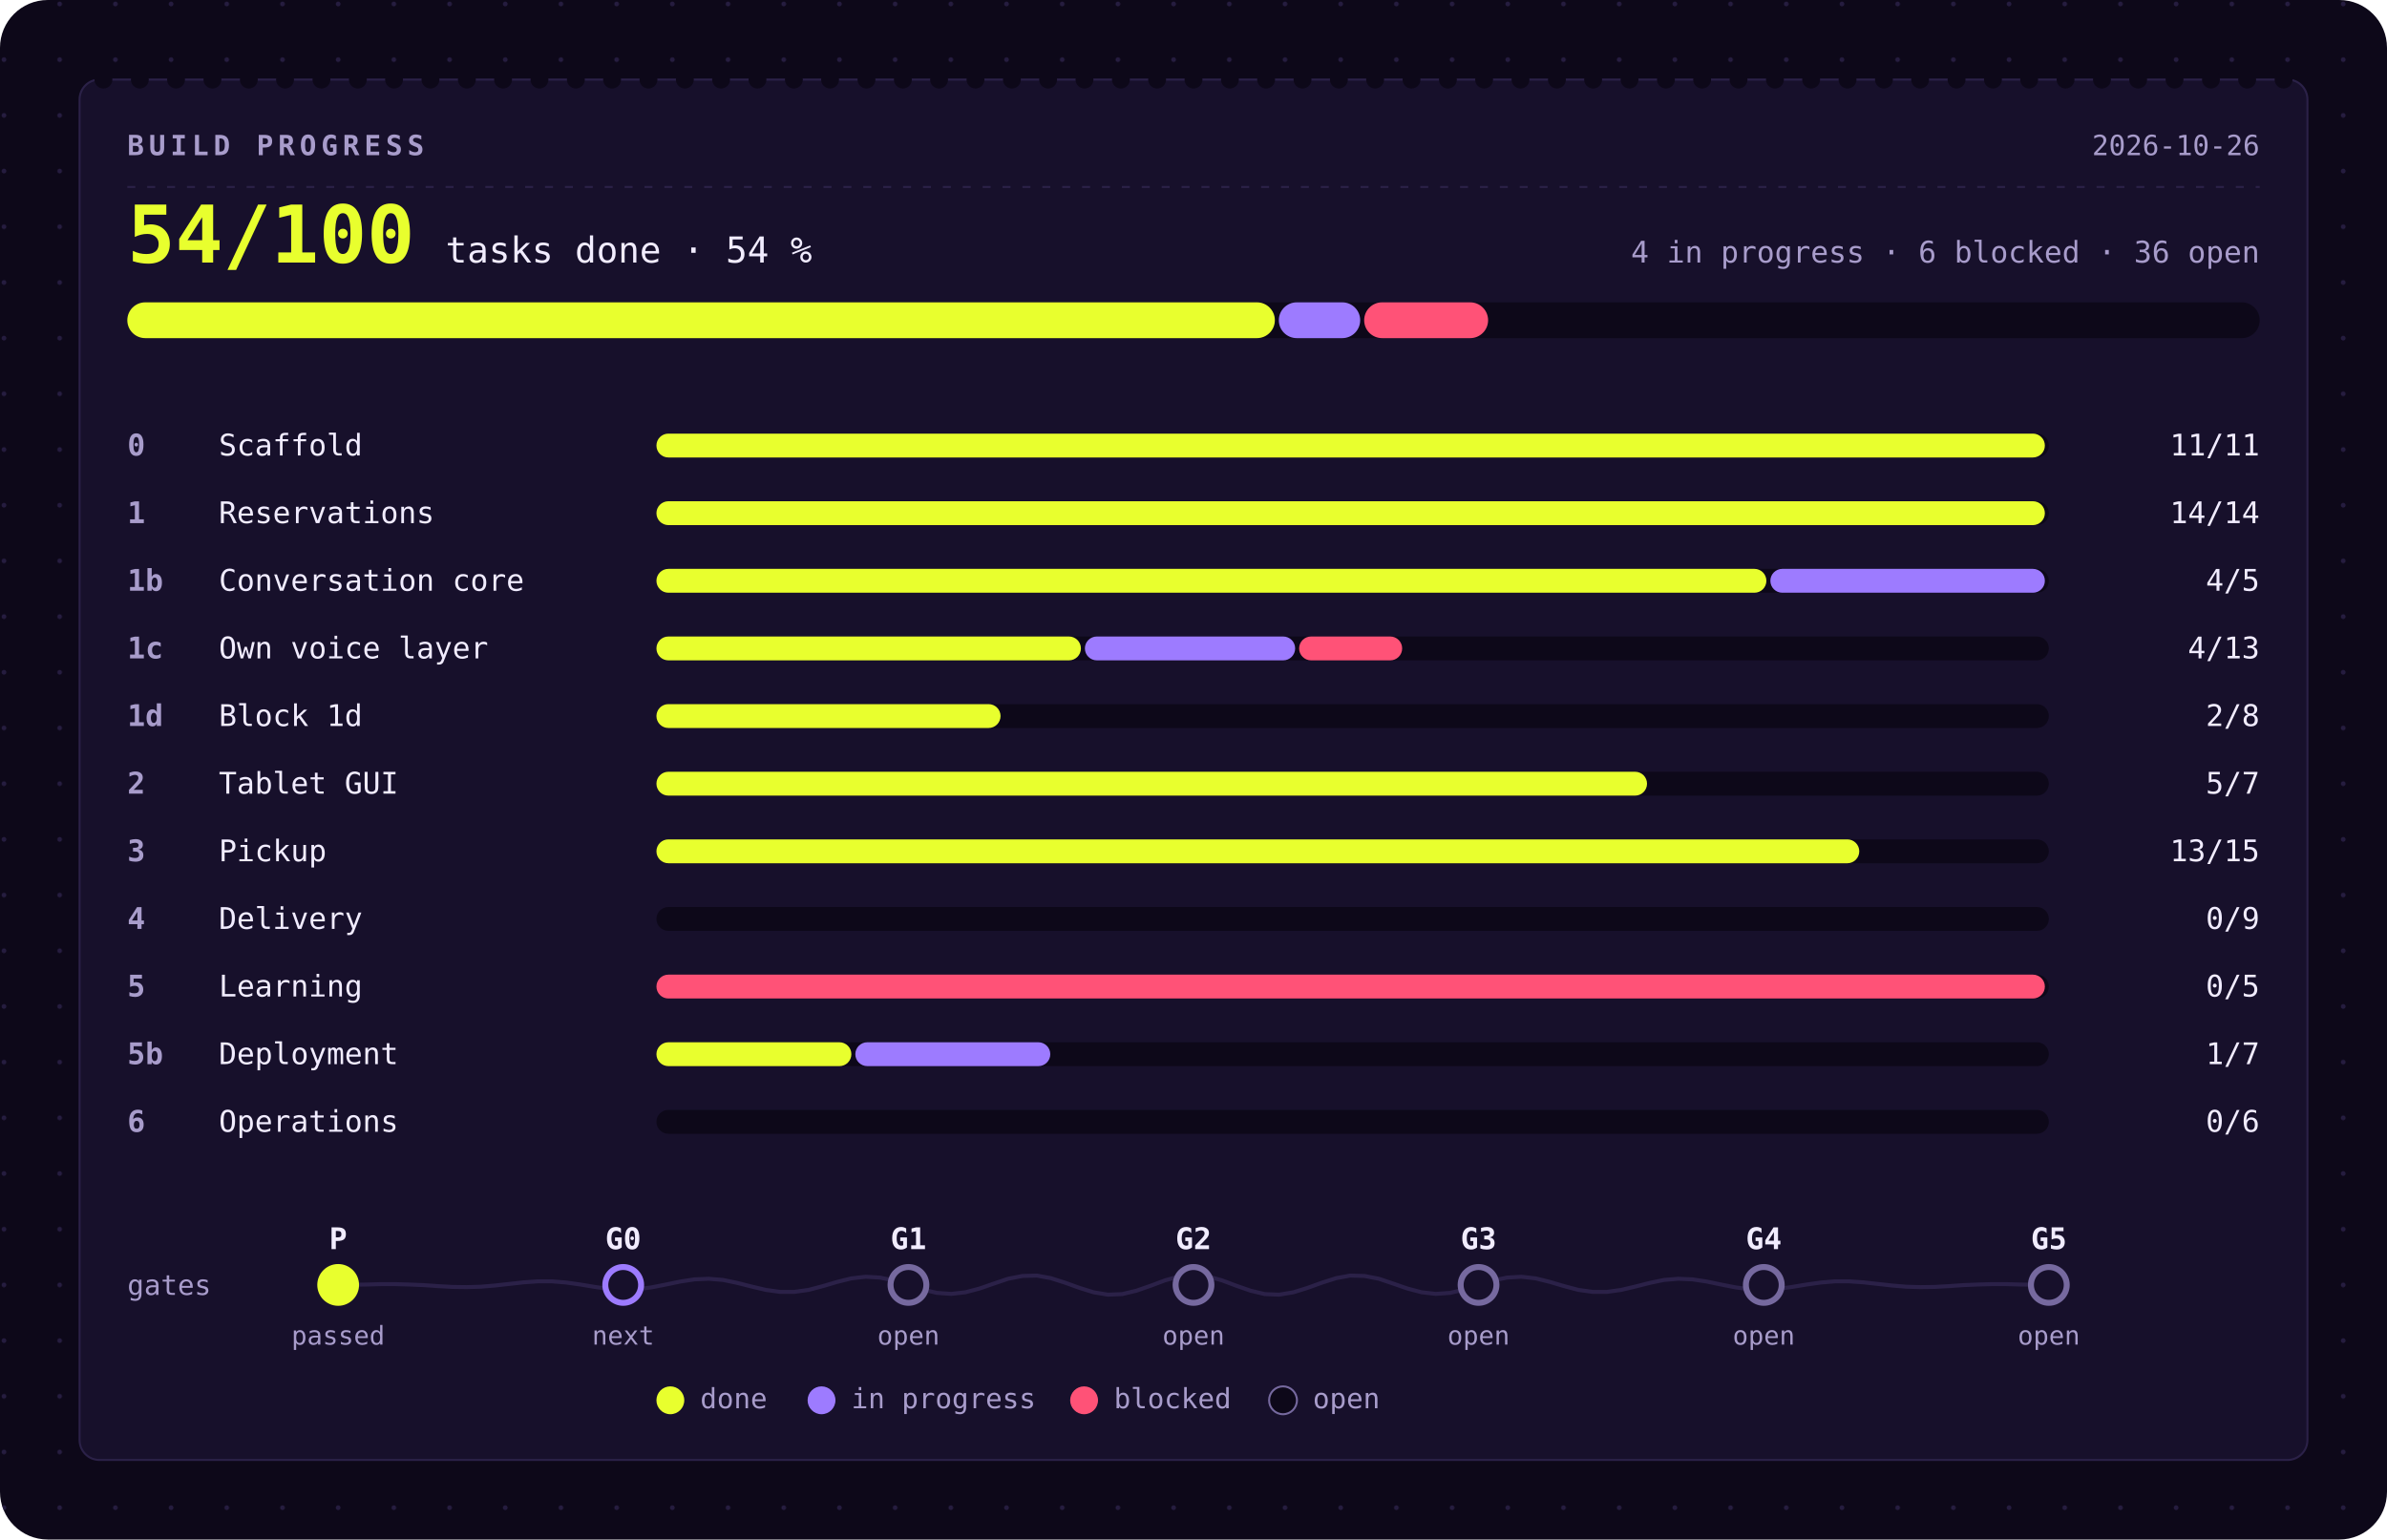
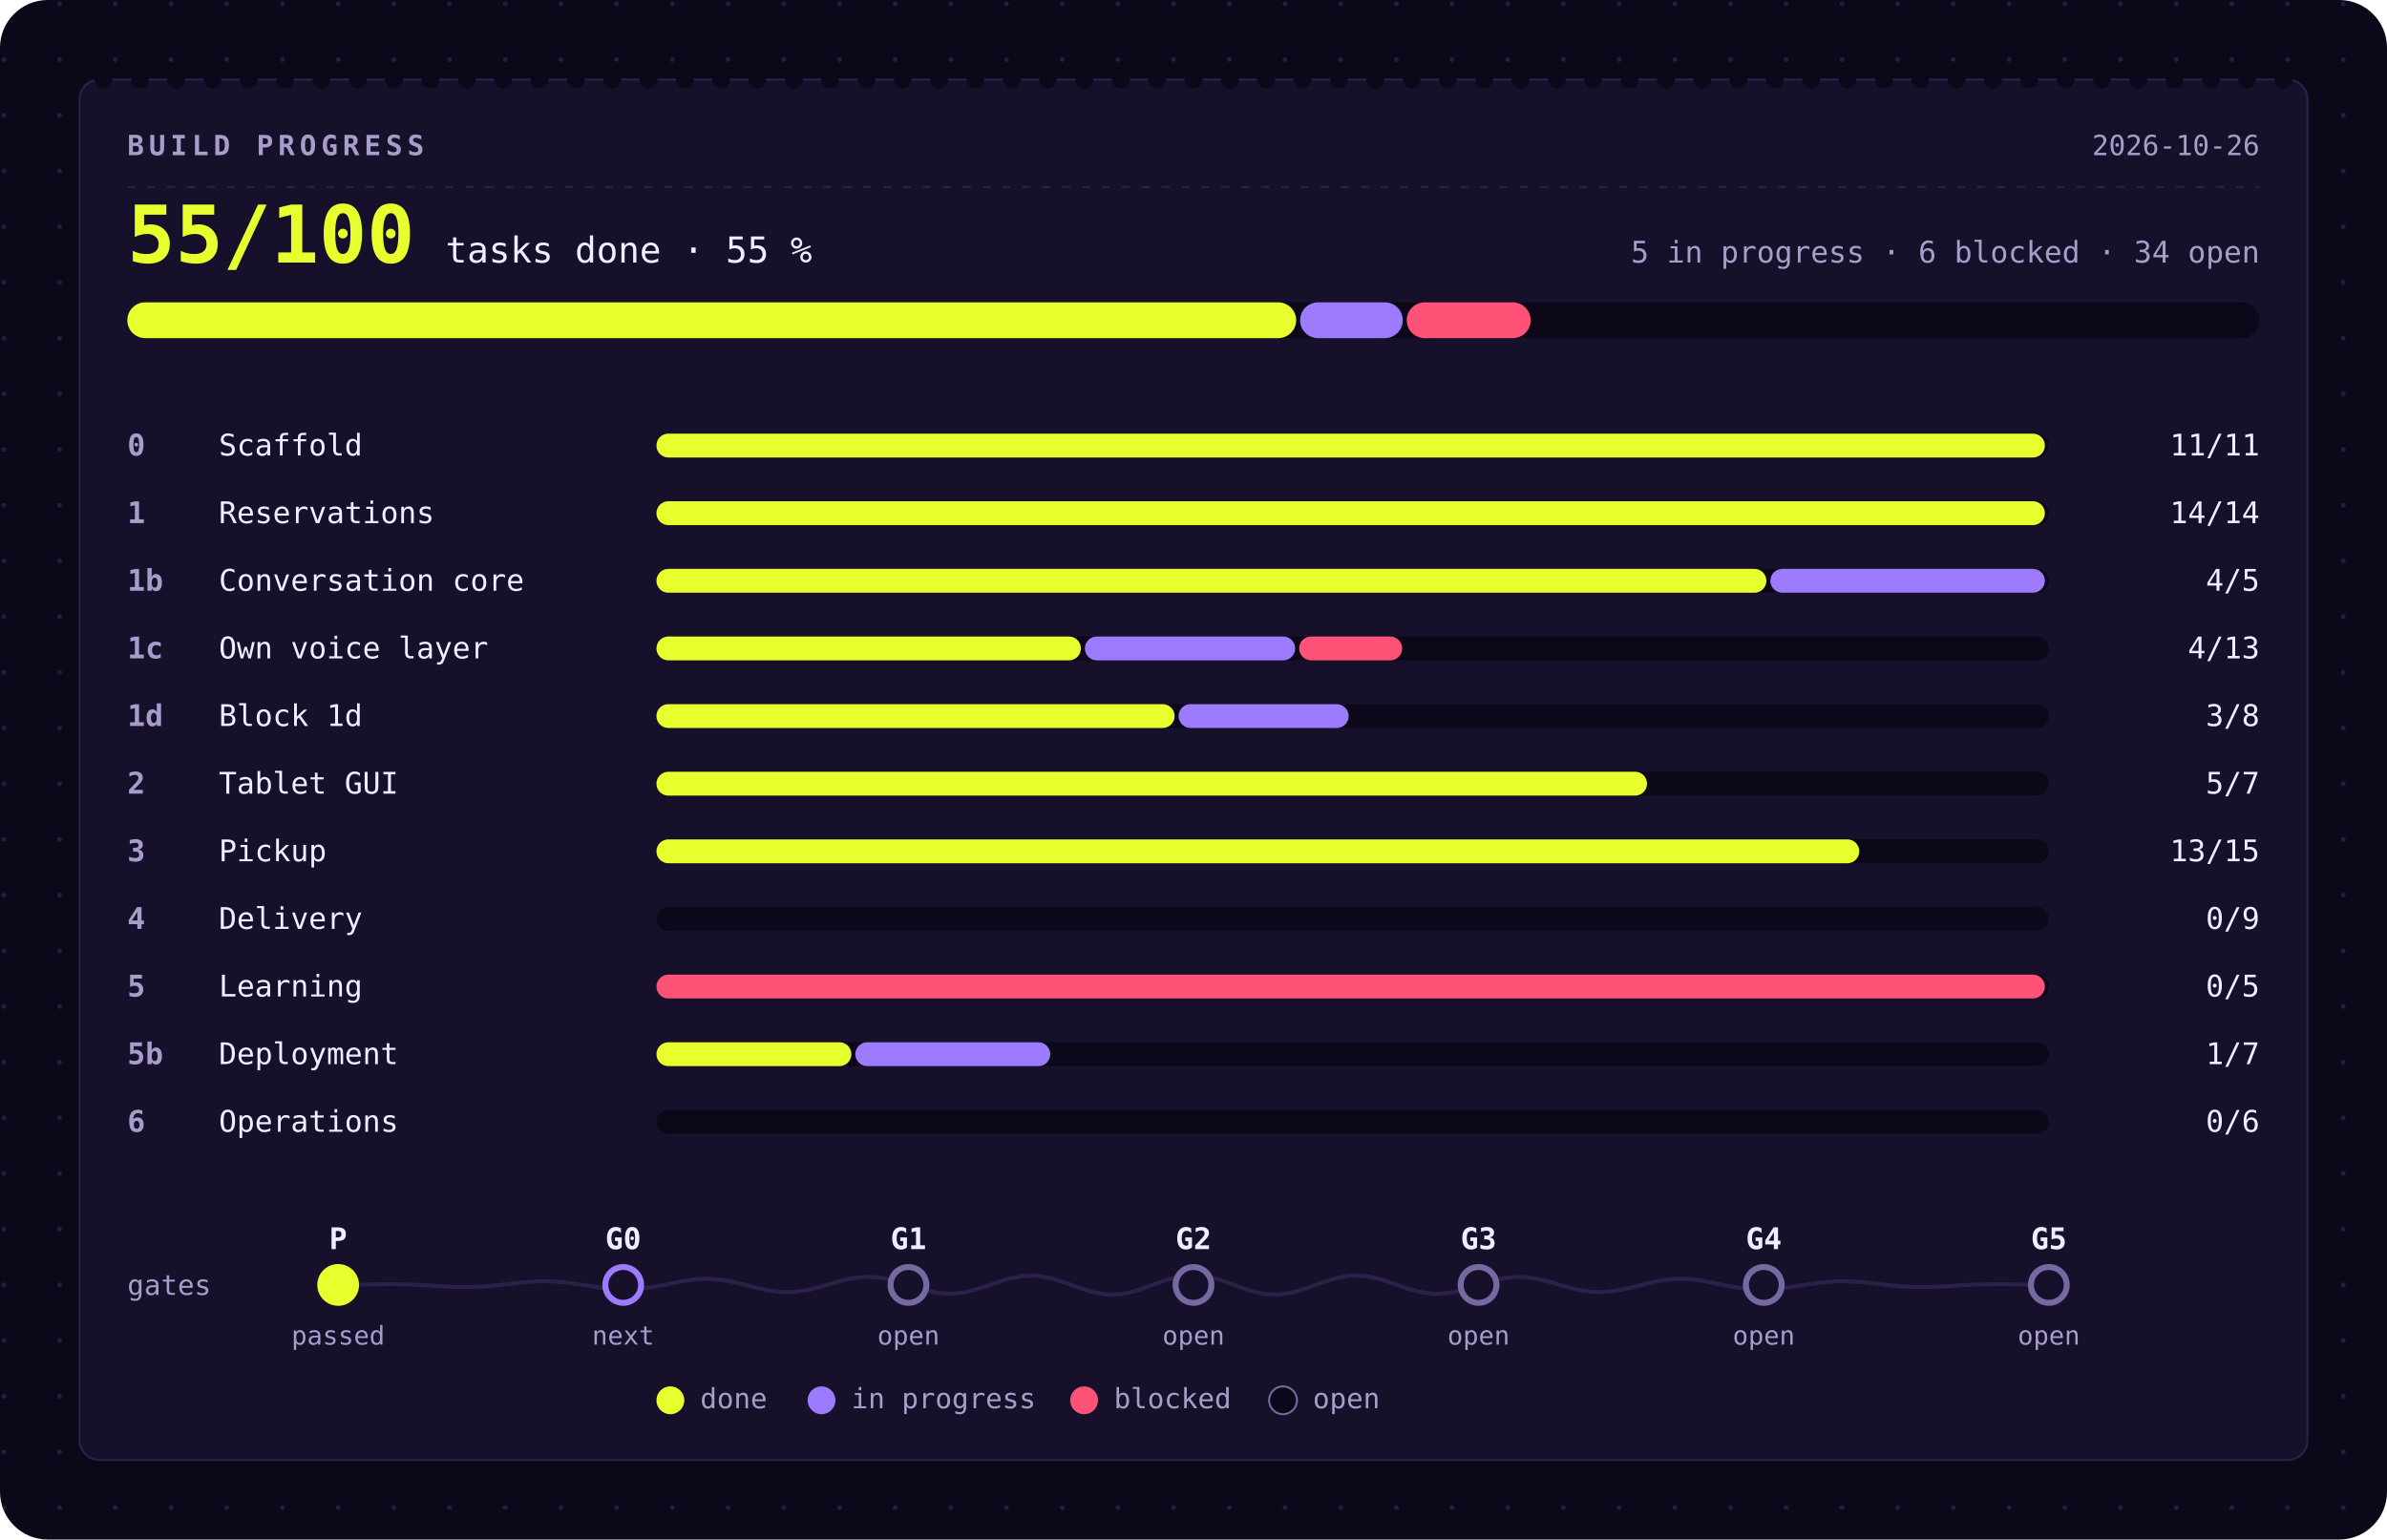
<svg xmlns="http://www.w3.org/2000/svg" width="1200" height="774" viewBox="0 0 1200 774" role="img" aria-labelledby="t d">
  <style>text{font-family:ui-monospace, 'JetBrains Mono', 'SF Mono', Menlo, Consolas, 'DejaVu Sans Mono', monospace}</style>
  <defs>
    <filter id="glow" filterUnits="userSpaceOnUse" x="0" y="0" width="1200" height="774">
      <feGaussianBlur stdDeviation="6" />
    </filter>
    <filter id="soft" filterUnits="userSpaceOnUse" x="0" y="0" width="1200" height="774">
      <feGaussianBlur stdDeviation="2.2" />
    </filter>
  </defs>
  <rect width="1200" height="774" rx="24" fill="#0D0819" />
  <pattern id="dots" width="28" height="28" patternUnits="userSpaceOnUse">
    <circle cx="2" cy="2" r="1.2" fill="#2B2148" />
  </pattern>
  <rect width="1200" height="774" rx="24" fill="url(#dots)" opacity="0.8" />
  <rect x="40" y="40" width="1120" height="694" rx="10" fill="#17102B" stroke="#2B2148" />
  <circle cx="52" cy="40" r="4.5" fill="#0D0819" />
  <circle cx="70.3" cy="40" r="4.5" fill="#0D0819" />
  <circle cx="88.5" cy="40" r="4.5" fill="#0D0819" />
  <circle cx="106.8" cy="40" r="4.5" fill="#0D0819" />
  <circle cx="125.1" cy="40" r="4.5" fill="#0D0819" />
  <circle cx="143.3" cy="40" r="4.5" fill="#0D0819" />
  <circle cx="161.6" cy="40" r="4.5" fill="#0D0819" />
  <circle cx="179.9" cy="40" r="4.5" fill="#0D0819" />
  <circle cx="198.1" cy="40" r="4.5" fill="#0D0819" />
  <circle cx="216.4" cy="40" r="4.5" fill="#0D0819" />
  <circle cx="234.7" cy="40" r="4.5" fill="#0D0819" />
  <circle cx="252.9" cy="40" r="4.5" fill="#0D0819" />
  <circle cx="271.2" cy="40" r="4.5" fill="#0D0819" />
  <circle cx="289.5" cy="40" r="4.5" fill="#0D0819" />
  <circle cx="307.7" cy="40" r="4.5" fill="#0D0819" />
  <circle cx="326" cy="40" r="4.5" fill="#0D0819" />
  <circle cx="344.3" cy="40" r="4.5" fill="#0D0819" />
  <circle cx="362.5" cy="40" r="4.5" fill="#0D0819" />
  <circle cx="380.8" cy="40" r="4.5" fill="#0D0819" />
  <circle cx="399.1" cy="40" r="4.5" fill="#0D0819" />
  <circle cx="417.3" cy="40" r="4.5" fill="#0D0819" />
  <circle cx="435.6" cy="40" r="4.5" fill="#0D0819" />
  <circle cx="453.9" cy="40" r="4.5" fill="#0D0819" />
  <circle cx="472.1" cy="40" r="4.5" fill="#0D0819" />
  <circle cx="490.4" cy="40" r="4.5" fill="#0D0819" />
  <circle cx="508.7" cy="40" r="4.5" fill="#0D0819" />
  <circle cx="526.9" cy="40" r="4.5" fill="#0D0819" />
  <circle cx="545.2" cy="40" r="4.5" fill="#0D0819" />
  <circle cx="563.5" cy="40" r="4.5" fill="#0D0819" />
  <circle cx="581.7" cy="40" r="4.5" fill="#0D0819" />
  <circle cx="600" cy="40" r="4.5" fill="#0D0819" />
  <circle cx="618.3" cy="40" r="4.5" fill="#0D0819" />
  <circle cx="636.5" cy="40" r="4.5" fill="#0D0819" />
  <circle cx="654.8" cy="40" r="4.5" fill="#0D0819" />
  <circle cx="673.1" cy="40" r="4.5" fill="#0D0819" />
  <circle cx="691.3" cy="40" r="4.5" fill="#0D0819" />
  <circle cx="709.6" cy="40" r="4.5" fill="#0D0819" />
  <circle cx="727.9" cy="40" r="4.5" fill="#0D0819" />
  <circle cx="746.1" cy="40" r="4.5" fill="#0D0819" />
  <circle cx="764.4" cy="40" r="4.5" fill="#0D0819" />
  <circle cx="782.7" cy="40" r="4.5" fill="#0D0819" />
  <circle cx="800.9" cy="40" r="4.5" fill="#0D0819" />
  <circle cx="819.2" cy="40" r="4.5" fill="#0D0819" />
  <circle cx="837.5" cy="40" r="4.5" fill="#0D0819" />
  <circle cx="855.7" cy="40" r="4.5" fill="#0D0819" />
  <circle cx="874" cy="40" r="4.5" fill="#0D0819" />
  <circle cx="892.3" cy="40" r="4.5" fill="#0D0819" />
  <circle cx="910.5" cy="40" r="4.5" fill="#0D0819" />
  <circle cx="928.8" cy="40" r="4.5" fill="#0D0819" />
  <circle cx="947.1" cy="40" r="4.5" fill="#0D0819" />
  <circle cx="965.3" cy="40" r="4.5" fill="#0D0819" />
  <circle cx="983.6" cy="40" r="4.5" fill="#0D0819" />
  <circle cx="1001.9" cy="40" r="4.5" fill="#0D0819" />
  <circle cx="1020.1" cy="40" r="4.5" fill="#0D0819" />
  <circle cx="1038.4" cy="40" r="4.5" fill="#0D0819" />
  <circle cx="1056.7" cy="40" r="4.5" fill="#0D0819" />
  <circle cx="1074.9" cy="40" r="4.5" fill="#0D0819" />
  <circle cx="1093.2" cy="40" r="4.5" fill="#0D0819" />
  <circle cx="1111.5" cy="40" r="4.5" fill="#0D0819" />
  <circle cx="1129.7" cy="40" r="4.5" fill="#0D0819" />
  <circle cx="1148" cy="40" r="4.5" fill="#0D0819" />
  <text x="64" y="78" font-size="14" fill="#A89CCB" font-weight="700" letter-spacing="2.4">BUILD PROGRESS</text>
  <text x="1136" y="78" font-size="14" fill="#A89CCB" text-anchor="end">2026-10-26</text>
  <line x1="64" y1="94" x2="1136" y2="94" stroke="#2B2148" stroke-dasharray="4 6" />
-   <text x="64" y="132" font-size="40" fill="#E8FF2E" font-weight="700">54/100</text>
-   <text x="224" y="132" font-size="18" fill="#F1ECFF">tasks done · 54 %</text>
-   <text x="1136" y="132" font-size="15" fill="#A89CCB" text-anchor="end">4 in progress · 6 blocked · 36 open</text>
+   <text x="64" y="132" font-size="40" fill="#E8FF2E" font-weight="700">55/100</text>
+   <text x="224" y="132" font-size="18" fill="#F1ECFF">tasks done · 55 %</text>
+   <text x="1136" y="132" font-size="15" fill="#A89CCB" text-anchor="end">5 in progress · 6 blocked · 34 open</text>
  <rect x="64" y="152" width="1072" height="18" rx="9" fill="#0D0819" />
-   <rect x="64" y="152" width="576.9" height="18" rx="9" fill="#E8FF2E" />
-   <rect x="642.9" y="152" width="40.9" height="18" rx="9" fill="#9D7BFF" />
-   <rect x="685.8" y="152" width="62.3" height="18" rx="9" fill="#FF5277" />
+   <rect x="64" y="152" width="587.6" height="18" rx="9" fill="#E8FF2E" />
+   <rect x="653.6" y="152" width="51.6" height="18" rx="9" fill="#9D7BFF" />
+   <rect x="707.2" y="152" width="62.3" height="18" rx="9" fill="#FF5277" />
  <text x="64" y="229" font-size="15" fill="#A89CCB" font-weight="700">0</text>
  <text x="110" y="229" font-size="15" fill="#F1ECFF">Scaffold</text>
  <rect x="330" y="218" width="700" height="12" rx="6" fill="#0D0819" />
  <rect x="330" y="218" width="698" height="12" rx="6" fill="#E8FF2E" />
  <text x="1136" y="229" font-size="15" fill="#F1ECFF" text-anchor="end">11/11</text>
  <text x="64" y="263" font-size="15" fill="#A89CCB" font-weight="700">1</text>
  <text x="110" y="263" font-size="15" fill="#F1ECFF">Reservations</text>
  <rect x="330" y="252" width="700" height="12" rx="6" fill="#0D0819" />
  <rect x="330" y="252" width="698" height="12" rx="6" fill="#E8FF2E" />
  <text x="1136" y="263" font-size="15" fill="#F1ECFF" text-anchor="end">14/14</text>
  <text x="64" y="297" font-size="15" fill="#A89CCB" font-weight="700">1b</text>
  <text x="110" y="297" font-size="15" fill="#F1ECFF">Conversation core</text>
  <rect x="330" y="286" width="700" height="12" rx="6" fill="#0D0819" />
  <rect x="330" y="286" width="558" height="12" rx="6" fill="#E8FF2E" />
  <rect x="890" y="286" width="138" height="12" rx="6" fill="#9D7BFF" />
  <text x="1136" y="297" font-size="15" fill="#F1ECFF" text-anchor="end">4/5</text>
  <text x="64" y="331" font-size="15" fill="#A89CCB" font-weight="700">1c</text>
  <text x="110" y="331" font-size="15" fill="#F1ECFF">Own voice layer</text>
  <rect x="330" y="320" width="700" height="12" rx="6" fill="#0D0819" />
  <rect x="330" y="320" width="213.4" height="12" rx="6" fill="#E8FF2E" />
  <rect x="545.4" y="320" width="105.7" height="12" rx="6" fill="#9D7BFF" />
  <rect x="653.1" y="320" width="51.8" height="12" rx="6" fill="#FF5277" />
  <text x="1136" y="331" font-size="15" fill="#F1ECFF" text-anchor="end">4/13</text>
  <text x="64" y="365" font-size="15" fill="#A89CCB" font-weight="700">1d</text>
  <text x="110" y="365" font-size="15" fill="#F1ECFF">Block 1d</text>
  <rect x="330" y="354" width="700" height="12" rx="6" fill="#0D0819" />
-   <rect x="330" y="354" width="173" height="12" rx="6" fill="#E8FF2E" />
-   <text x="1136" y="365" font-size="15" fill="#F1ECFF" text-anchor="end">2/8</text>
+   <rect x="330" y="354" width="260.5" height="12" rx="6" fill="#E8FF2E" />
+   <rect x="592.5" y="354" width="85.5" height="12" rx="6" fill="#9D7BFF" />
+   <text x="1136" y="365" font-size="15" fill="#F1ECFF" text-anchor="end">3/8</text>
  <text x="64" y="399" font-size="15" fill="#A89CCB" font-weight="700">2</text>
  <text x="110" y="399" font-size="15" fill="#F1ECFF">Tablet GUI</text>
  <rect x="330" y="388" width="700" height="12" rx="6" fill="#0D0819" />
  <rect x="330" y="388" width="498" height="12" rx="6" fill="#E8FF2E" />
  <text x="1136" y="399" font-size="15" fill="#F1ECFF" text-anchor="end">5/7</text>
  <text x="64" y="433" font-size="15" fill="#A89CCB" font-weight="700">3</text>
  <text x="110" y="433" font-size="15" fill="#F1ECFF">Pickup</text>
  <rect x="330" y="422" width="700" height="12" rx="6" fill="#0D0819" />
  <rect x="330" y="422" width="604.7" height="12" rx="6" fill="#E8FF2E" />
  <text x="1136" y="433" font-size="15" fill="#F1ECFF" text-anchor="end">13/15</text>
  <text x="64" y="467" font-size="15" fill="#A89CCB" font-weight="700">4</text>
  <text x="110" y="467" font-size="15" fill="#F1ECFF">Delivery</text>
  <rect x="330" y="456" width="700" height="12" rx="6" fill="#0D0819" />
  <text x="1136" y="467" font-size="15" fill="#F1ECFF" text-anchor="end">0/9</text>
  <text x="64" y="501" font-size="15" fill="#A89CCB" font-weight="700">5</text>
  <text x="110" y="501" font-size="15" fill="#F1ECFF">Learning</text>
  <rect x="330" y="490" width="700" height="12" rx="6" fill="#0D0819" />
  <rect x="330" y="490" width="698" height="12" rx="6" fill="#FF5277" />
  <text x="1136" y="501" font-size="15" fill="#F1ECFF" text-anchor="end">0/5</text>
  <text x="64" y="535" font-size="15" fill="#A89CCB" font-weight="700">5b</text>
  <text x="110" y="535" font-size="15" fill="#F1ECFF">Deployment</text>
  <rect x="330" y="524" width="700" height="12" rx="6" fill="#0D0819" />
  <rect x="330" y="524" width="98" height="12" rx="6" fill="#E8FF2E" />
  <rect x="430" y="524" width="98" height="12" rx="6" fill="#9D7BFF" />
  <text x="1136" y="535" font-size="15" fill="#F1ECFF" text-anchor="end">1/7</text>
  <text x="64" y="569" font-size="15" fill="#A89CCB" font-weight="700">6</text>
  <text x="110" y="569" font-size="15" fill="#F1ECFF">Operations</text>
  <rect x="330" y="558" width="700" height="12" rx="6" fill="#0D0819" />
  <text x="1136" y="569" font-size="15" fill="#F1ECFF" text-anchor="end">0/6</text>
  <path d="M170 646 L177.2 645.9 L184.3 645.8 L191.5 645.6 L198.7 645.6 L205.8 645.8 L213 646.1 L220.2 646.6 L227.3 647 L234.5 647.1 L241.7 646.9 L248.8 646.3 L256 645.5 L263.2 644.7 L270.3 644.2 L277.5 644.2 L284.7 644.8 L291.8 645.8 L299 647 L306.2 648 L313.3 648.5 L320.5 648.2 L327.7 647.2 L334.8 645.8 L342 644.3 L349.2 643.2 L356.3 642.9 L363.5 643.5 L370.7 645 L377.8 646.8 L385 648.5 L392.2 649.5 L399.3 649.5 L406.5 648.5 L413.7 646.6 L420.8 644.5 L428 642.7 L435.2 641.9 L442.3 642.3 L449.5 643.8 L456.7 646 L463.8 648.3 L471 650 L478.2 650.5 L485.3 649.7 L492.5 647.8 L499.7 645.3 L506.8 642.9 L514 641.5 L521.2 641.3 L528.3 642.6 L535.5 644.9 L542.7 647.5 L549.8 649.7 L557 650.9 L564.2 650.6 L571.3 648.9 L578.5 646.4 L585.7 643.7 L592.8 641.7 L600 641 L607.2 641.7 L614.3 643.7 L621.5 646.4 L628.7 648.9 L635.8 650.6 L643 650.9 L650.2 649.7 L657.3 647.5 L664.5 644.9 L671.7 642.6 L678.8 641.3 L686 641.5 L693.2 642.9 L700.3 645.3 L707.5 647.8 L714.7 649.7 L721.8 650.5 L729 650 L736.2 648.3 L743.3 646 L750.5 643.8 L757.7 642.3 L764.8 641.9 L772 642.7 L779.2 644.5 L786.3 646.6 L793.5 648.5 L800.7 649.5 L807.8 649.5 L815 648.5 L822.2 646.8 L829.3 645 L836.5 643.5 L843.7 642.9 L850.8 643.2 L858 644.3 L865.2 645.8 L872.3 647.2 L879.5 648.2 L886.7 648.5 L893.8 648 L901 647 L908.2 645.8 L915.3 644.8 L922.5 644.2 L929.7 644.2 L936.8 644.7 L944 645.5 L951.2 646.3 L958.3 646.9 L965.5 647.1 L972.7 647 L979.8 646.6 L987 646.1 L994.2 645.8 L1001.3 645.6 L1008.5 645.6 L1015.7 645.8 L1022.8 645.9 L1030 646" fill="none" stroke="#2B2148" stroke-width="2" />
  <circle cx="170" cy="646" r="9" fill="#E8FF2E" stroke="#E8FF2E" stroke-width="3" />
  <text x="170" y="628" font-size="15" fill="#F1ECFF" text-anchor="middle" font-weight="700">P</text>
  <text x="170" y="676" font-size="13" fill="#A89CCB" text-anchor="middle">passed</text>
  <circle cx="313.3" cy="646" r="9" fill="#17102B" stroke="#9D7BFF" stroke-width="3" />
  <text x="313.3" y="628" font-size="15" fill="#F1ECFF" text-anchor="middle" font-weight="700">G0</text>
  <text x="313.3" y="676" font-size="13" fill="#A89CCB" text-anchor="middle">next</text>
  <circle cx="456.7" cy="646" r="9" fill="#17102B" stroke="#76699F" stroke-width="3" />
  <text x="456.7" y="628" font-size="15" fill="#F1ECFF" text-anchor="middle" font-weight="700">G1</text>
  <text x="456.7" y="676" font-size="13" fill="#A89CCB" text-anchor="middle">open</text>
  <circle cx="600" cy="646" r="9" fill="#17102B" stroke="#76699F" stroke-width="3" />
  <text x="600" y="628" font-size="15" fill="#F1ECFF" text-anchor="middle" font-weight="700">G2</text>
  <text x="600" y="676" font-size="13" fill="#A89CCB" text-anchor="middle">open</text>
  <circle cx="743.3" cy="646" r="9" fill="#17102B" stroke="#76699F" stroke-width="3" />
  <text x="743.3" y="628" font-size="15" fill="#F1ECFF" text-anchor="middle" font-weight="700">G3</text>
  <text x="743.3" y="676" font-size="13" fill="#A89CCB" text-anchor="middle">open</text>
  <circle cx="886.7" cy="646" r="9" fill="#17102B" stroke="#76699F" stroke-width="3" />
  <text x="886.7" y="628" font-size="15" fill="#F1ECFF" text-anchor="middle" font-weight="700">G4</text>
  <text x="886.7" y="676" font-size="13" fill="#A89CCB" text-anchor="middle">open</text>
  <circle cx="1030" cy="646" r="9" fill="#17102B" stroke="#76699F" stroke-width="3" />
  <text x="1030" y="628" font-size="15" fill="#F1ECFF" text-anchor="middle" font-weight="700">G5</text>
  <text x="1030" y="676" font-size="13" fill="#A89CCB" text-anchor="middle">open</text>
  <text x="64" y="651" font-size="14" fill="#A89CCB">gates</text>
  <rect x="330" y="697" width="14" height="14" rx="7" fill="#E8FF2E" />
  <text x="352" y="708" font-size="14" fill="#A89CCB">done</text>
  <rect x="406" y="697" width="14" height="14" rx="7" fill="#9D7BFF" />
  <text x="428" y="708" font-size="14" fill="#A89CCB">in progress</text>
  <rect x="538" y="697" width="14" height="14" rx="7" fill="#FF5277" />
  <text x="560" y="708" font-size="14" fill="#A89CCB">blocked</text>
  <rect x="638" y="697" width="14" height="14" rx="7" fill="#0D0819" stroke="#76699F" />
  <text x="660" y="708" font-size="14" fill="#A89CCB">open</text>
</svg>
